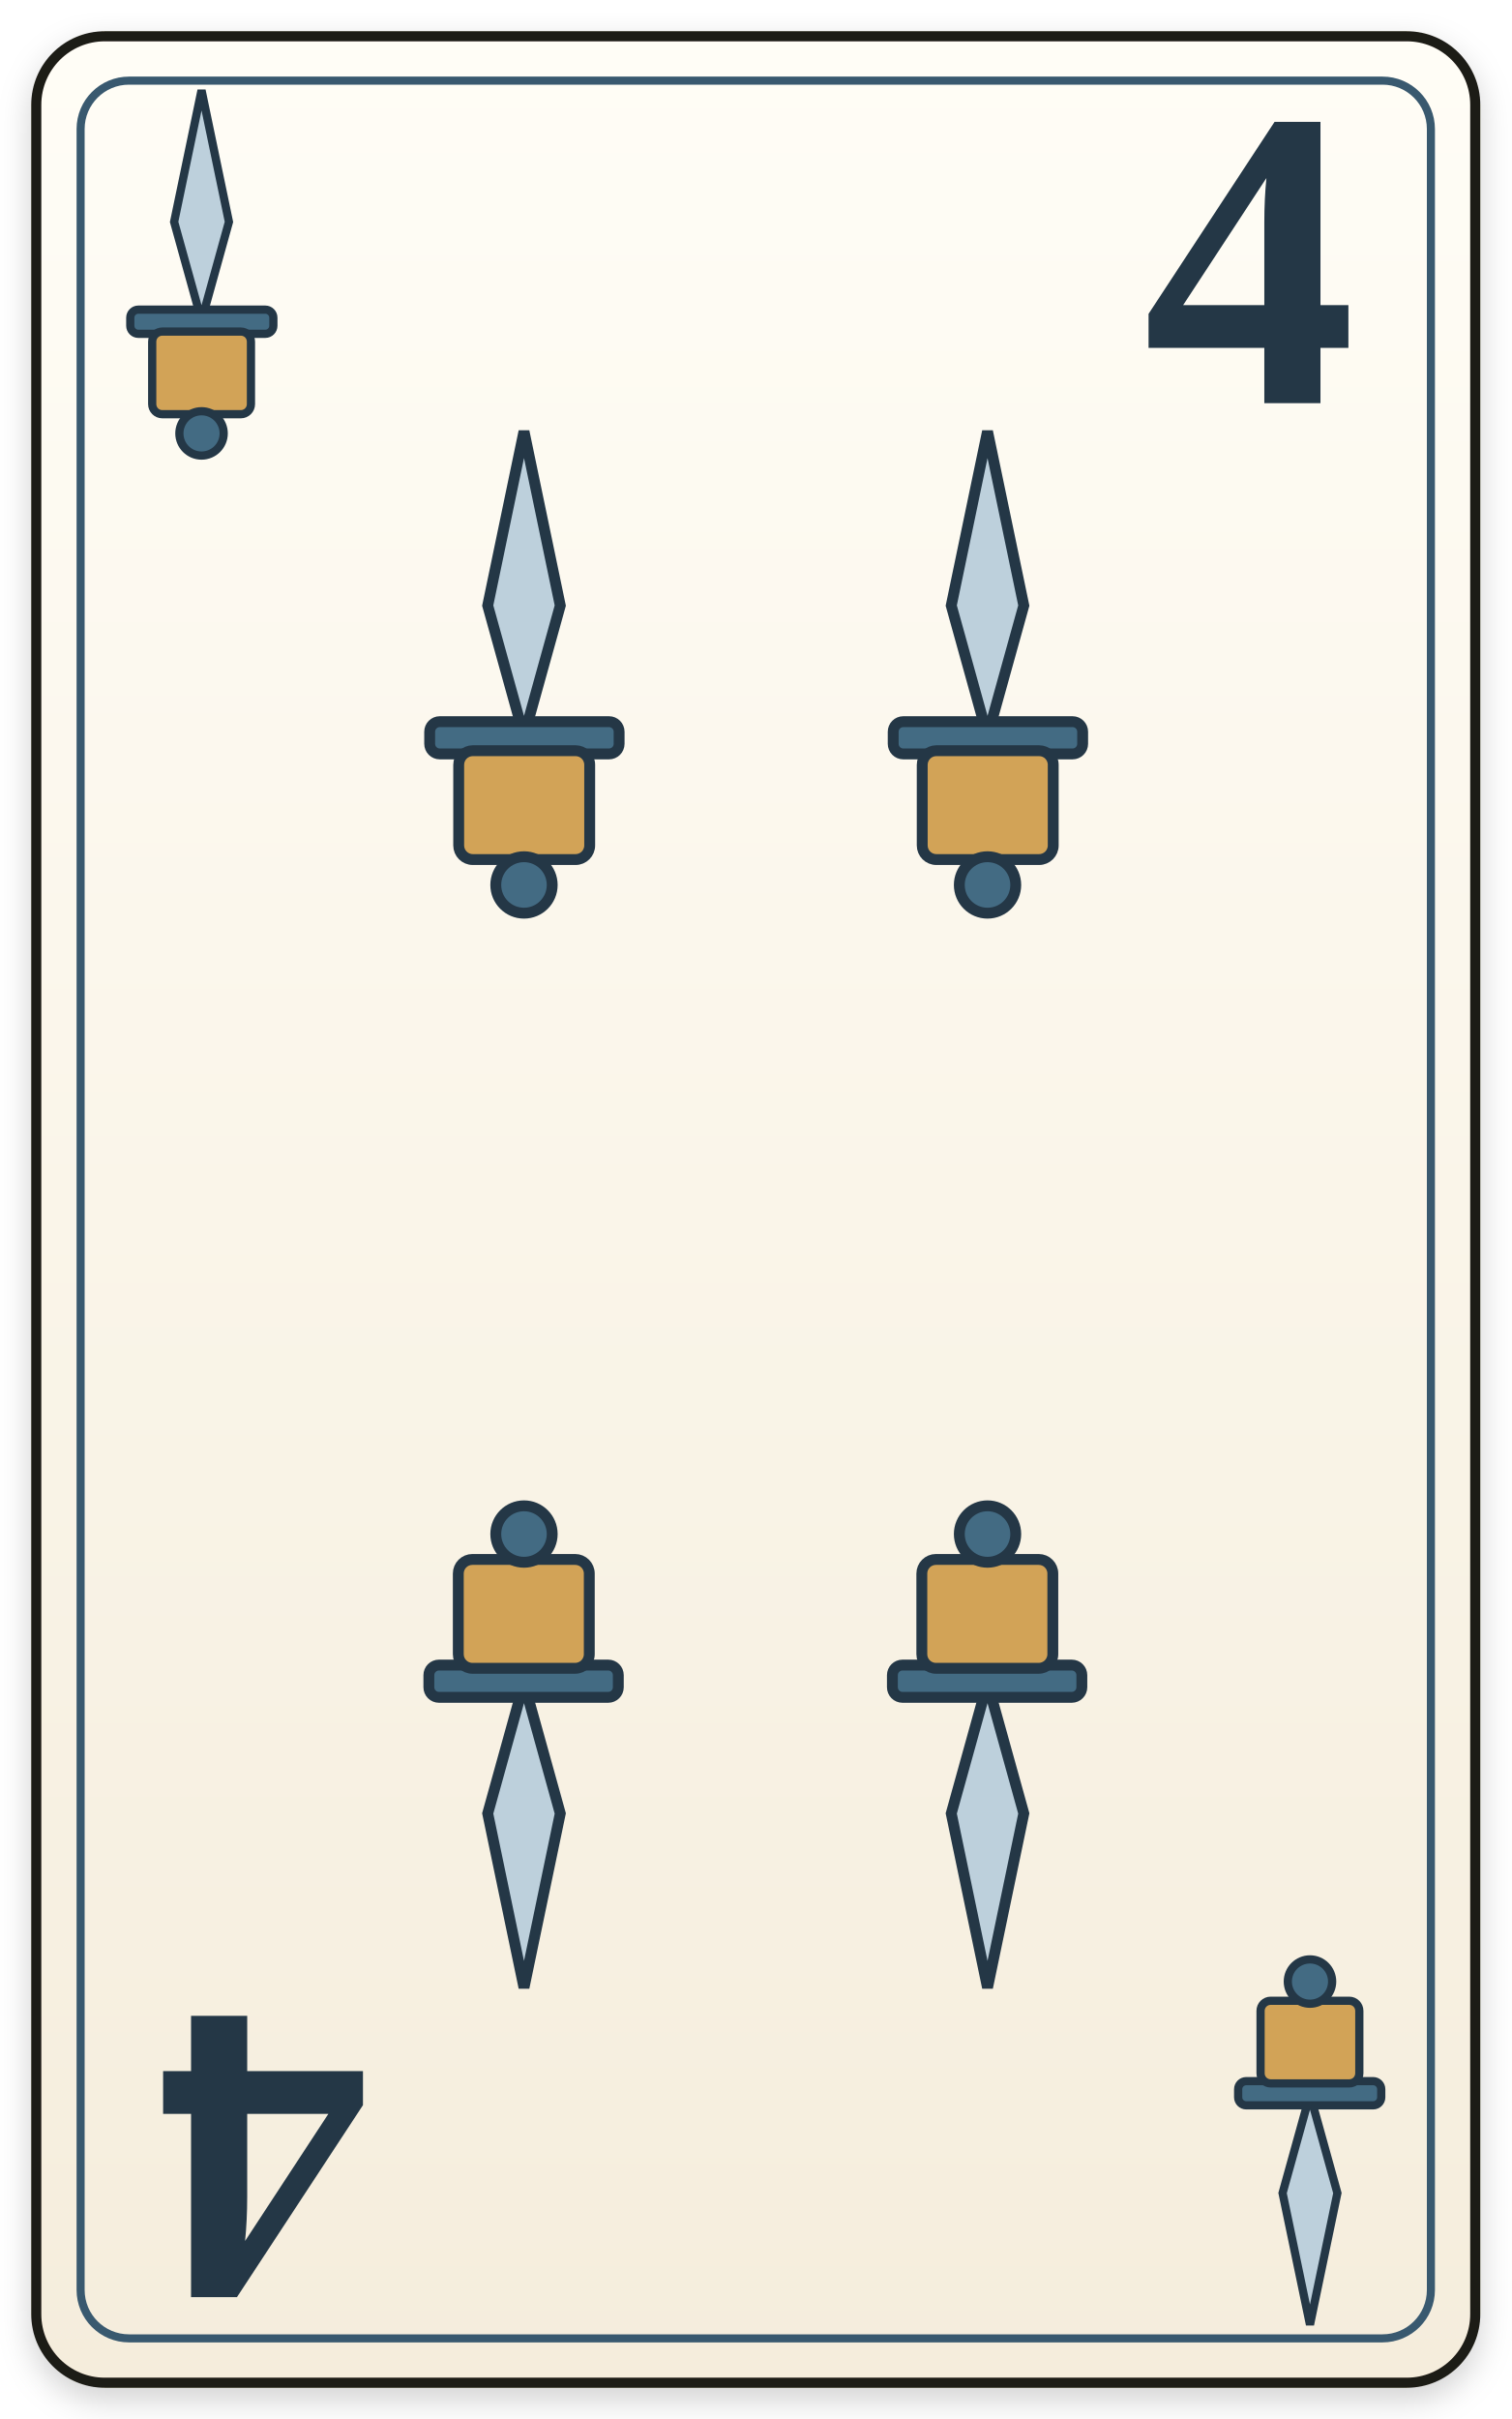
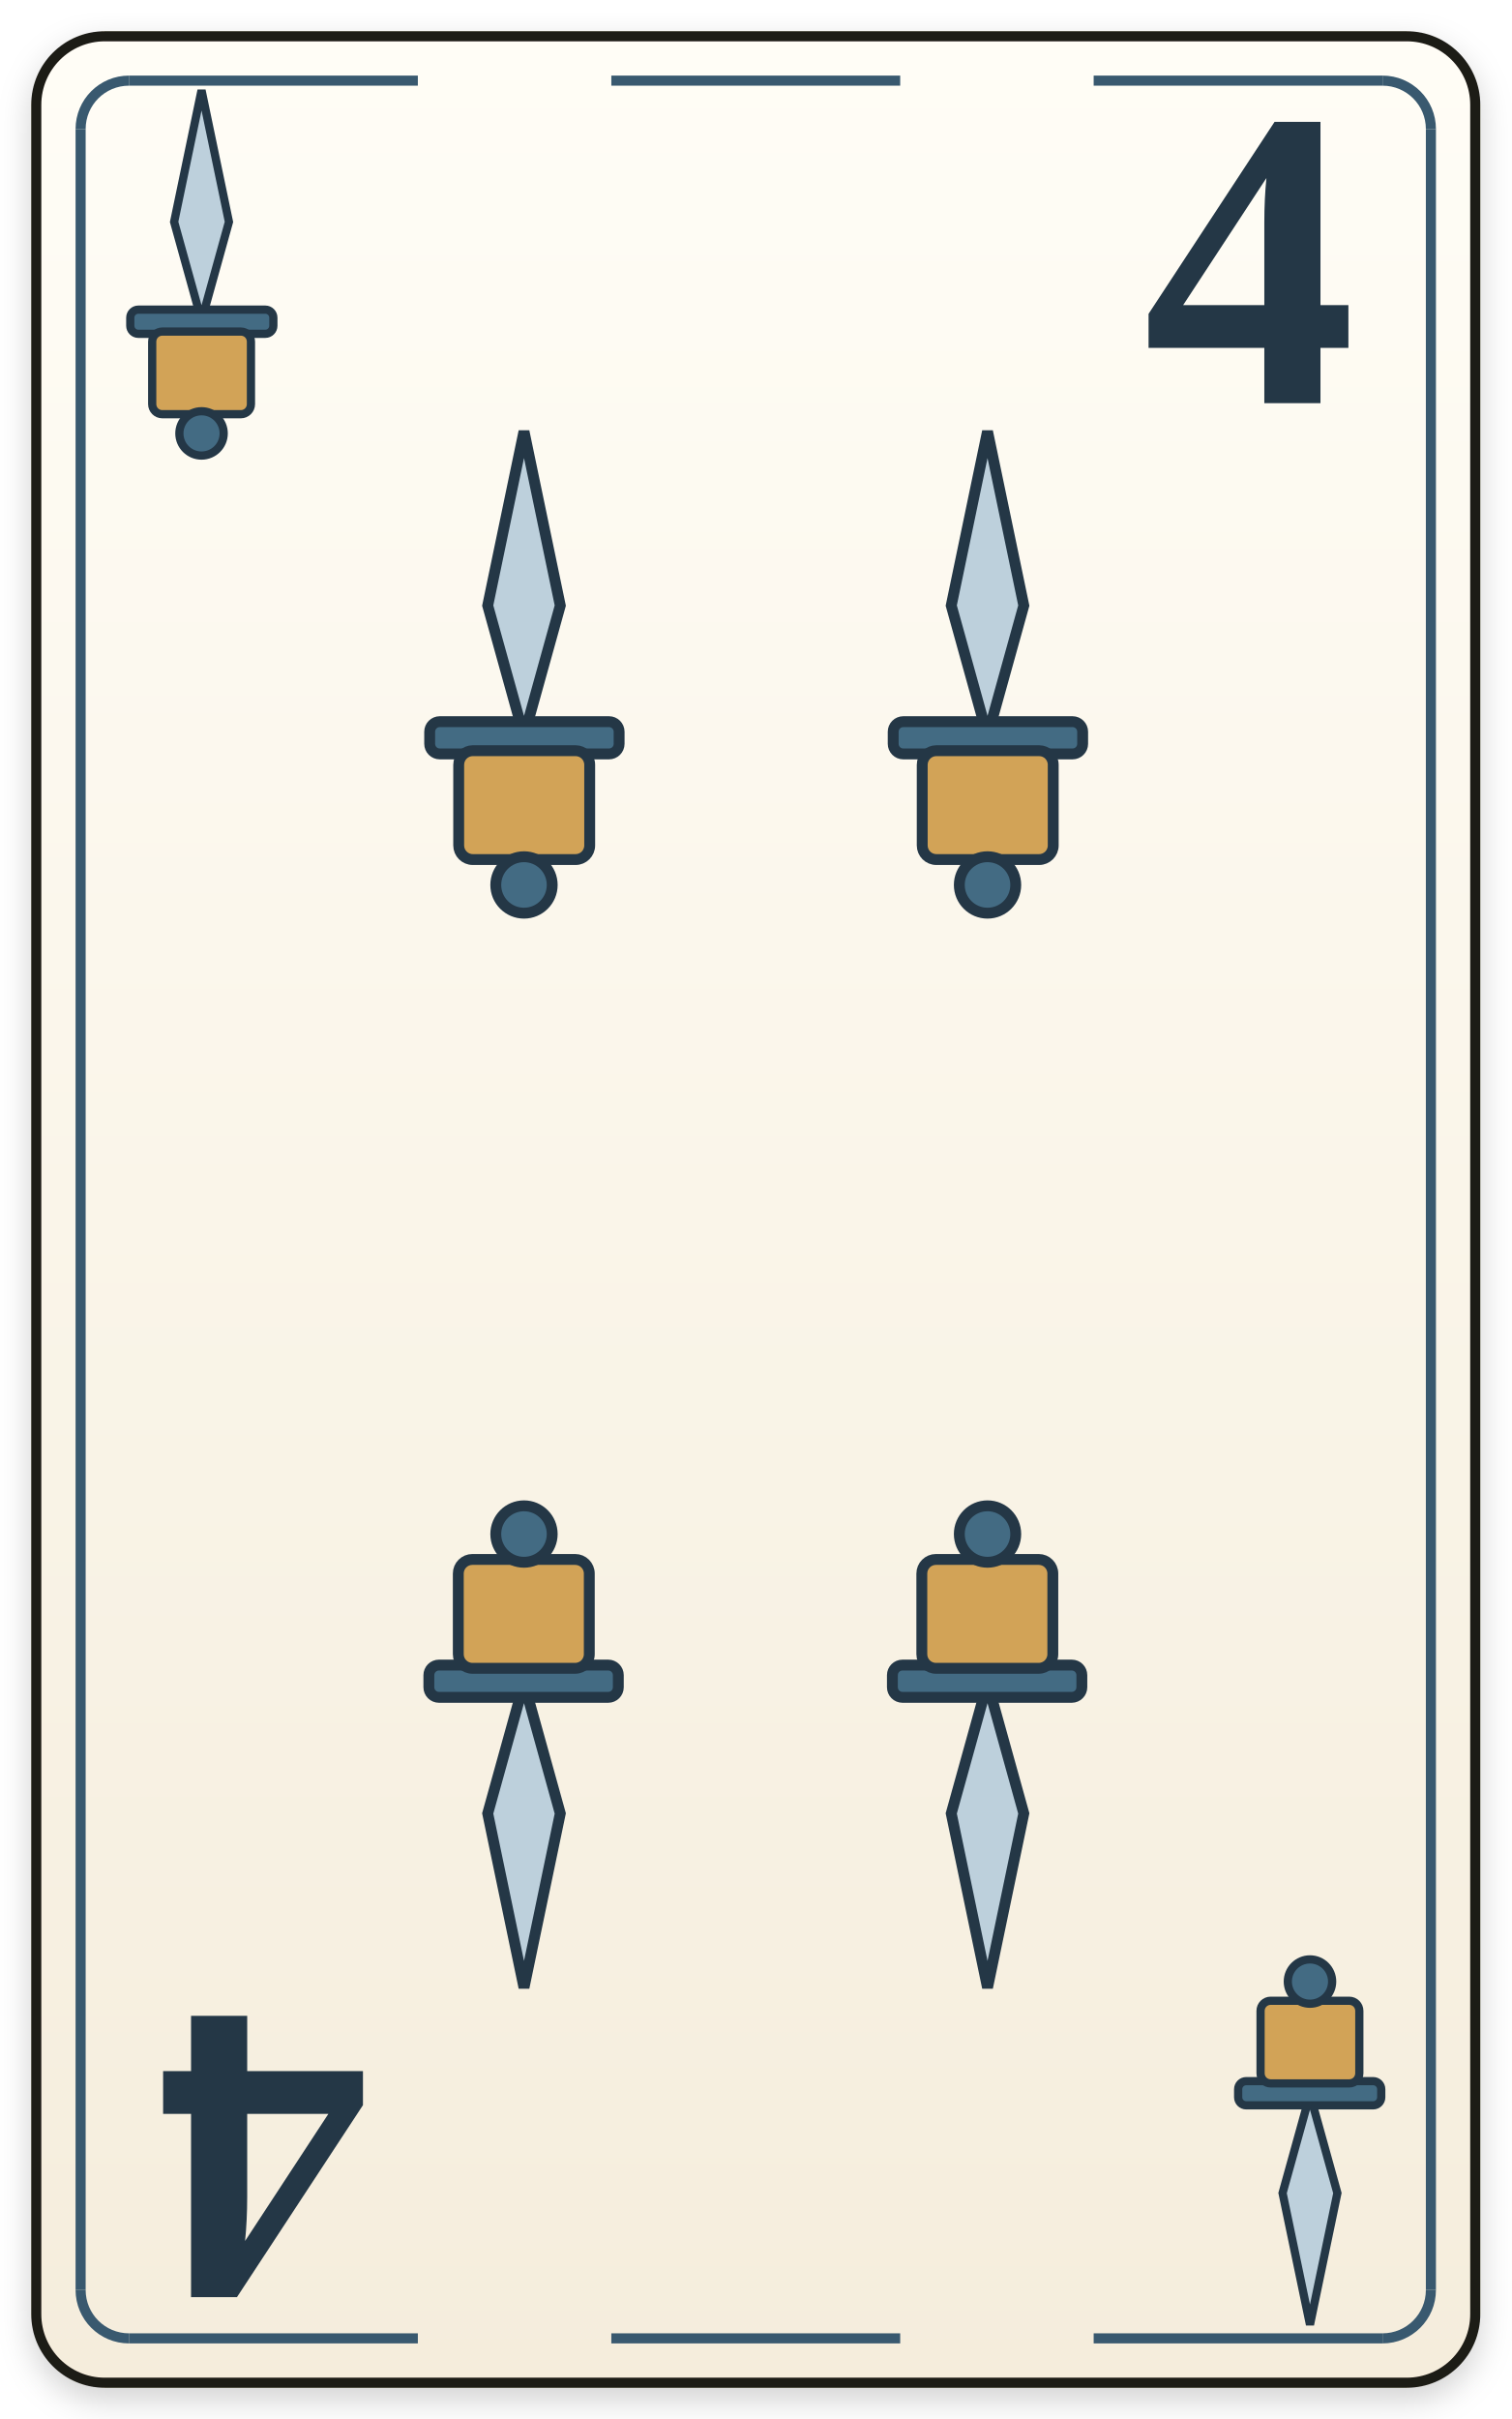
<svg xmlns="http://www.w3.org/2000/svg" width="750" height="1200" viewBox="0 0 750 1200" role="img" aria-labelledby="title desc">
  <defs>
    <linearGradient id="paperGradient" x1="0" y1="0" x2="0" y2="1">
      <stop offset="0%" stop-color="#fffdf6" />
      <stop offset="100%" stop-color="#f5eddc" />
    </linearGradient>
    <filter id="shadow" x="-20%" y="-20%" width="140%" height="140%">
      <feDropShadow dx="0" dy="6" stdDeviation="8" flood-color="#000000" flood-opacity="0.18" />
    </filter>
  </defs>
  <rect x="18" y="18" width="714" height="1164" rx="34" fill="url(#paperGradient)" stroke="#1f1b16" stroke-width="5" filter="url(#shadow)" />
-   <rect x="40" y="40" width="670" height="1120" rx="24" fill="none" stroke="#39596f" stroke-width="4" />
+   <path d="M 40 64 V 1136" fill="none" stroke="#39596f" stroke-width="5" />
+   <path d="M 710 64 V 1136" fill="none" stroke="#39596f" stroke-width="5" />
+   <path d="M 40 64 A 24 24 0 0 1 64 40" fill="none" stroke="#39596f" stroke-width="5" />
+   <path d="M 686 40 A 24 24 0 0 1 710 64" fill="none" stroke="#39596f" stroke-width="5" />
+   <path d="M 40 1136 A 24 24 0 0 0 64 1160" fill="none" stroke="#39596f" stroke-width="5" />
+   <path d="M 686 1160 A 24 24 0 0 0 710 1136" fill="none" stroke="#39596f" stroke-width="5" />
+   <path d="M 64 40 H 207.333" fill="none" stroke="#39596f" stroke-width="5" />
+   <path d="M 303.333 40 H 446.667" fill="none" stroke="#39596f" stroke-width="5" />
+   <path d="M 542.667 40 H 686" fill="none" stroke="#39596f" stroke-width="5" />
+   <path d="M 64 1160 H 207.333" fill="none" stroke="#39596f" stroke-width="5" />
+   <path d="M 303.333 1160 H 446.667" fill="none" stroke="#39596f" stroke-width="5" />
+   <path d="M 542.667 1160 H 686" fill="none" stroke="#39596f" stroke-width="5" />
  <g transform="translate(100 140) rotate(0)">
    <path d="M 0 -95.2 L 13.6 -29.92 L 0 19.04 L -13.6 -29.92 Z" fill="#bdd0dc" stroke="#243746" stroke-width="4.08" />
    <rect x="-35.36" y="13.6" width="71" height="12" rx="4" fill="#436b83" stroke="#243746" stroke-width="4.08" />
    <rect x="-24.48" y="24.48" width="49" height="41" rx="5" fill="#d2a357" stroke="#243746" stroke-width="4.08" />
    <circle cy="75" r="11" fill="#436b83" stroke="#243746" stroke-width="4.08" />
  </g>
  <g transform="translate(750 1198) rotate(180)">
    <g transform="translate(100 140) rotate(0)">
      <path d="M 0 -95.2 L 13.6 -29.92 L 0 19.04 L -13.6 -29.92 Z" fill="#bdd0dc" stroke="#243746" stroke-width="4.08" />
      <rect x="-35.36" y="13.6" width="71" height="12" rx="4" fill="#436b83" stroke="#243746" stroke-width="4.08" />
      <rect x="-24.48" y="24.48" width="49" height="41" rx="5" fill="#d2a357" stroke="#243746" stroke-width="4.08" />
      <circle cy="75" r="11" fill="#436b83" stroke="#243746" stroke-width="4.08" />
    </g>
  </g>
  <text x="620" y="200" text-anchor="middle" font-size="212" font-family="Georgia, Times New Roman, serif" font-weight="700" fill="#243746">4</text>
  <g transform="translate(130 1000) rotate(180)">
    <text x="0" y="0" text-anchor="middle" font-size="212" font-family="Georgia, Times New Roman, serif" font-weight="700" fill="#243746">4</text>
  </g>
  <g transform="translate(260 340) rotate(0)">
    <path d="M 0 -126 L 18 -39.6 L 0 25.2 L -18 -39.6 Z" fill="#bdd0dc" stroke="#243746" stroke-width="5.4" />
    <rect x="-46.8" y="18" width="94" height="16" rx="5" fill="#436b83" stroke="#243746" stroke-width="5.4" />
    <rect x="-32.4" y="32.4" width="65" height="54" rx="7" fill="#d2a357" stroke="#243746" stroke-width="5.4" />
    <circle cy="99" r="14" fill="#436b83" stroke="#243746" stroke-width="5.4" />
  </g>
  <g transform="translate(490 340) rotate(0)">
    <path d="M 0 -126 L 18 -39.6 L 0 25.2 L -18 -39.6 Z" fill="#bdd0dc" stroke="#243746" stroke-width="5.4" />
    <rect x="-46.8" y="18" width="94" height="16" rx="5" fill="#436b83" stroke="#243746" stroke-width="5.4" />
    <rect x="-32.4" y="32.4" width="65" height="54" rx="7" fill="#d2a357" stroke="#243746" stroke-width="5.4" />
    <circle cy="99" r="14" fill="#436b83" stroke="#243746" stroke-width="5.4" />
  </g>
  <g transform="translate(260 860) rotate(180)">
    <path d="M 0 -126 L 18 -39.6 L 0 25.2 L -18 -39.6 Z" fill="#bdd0dc" stroke="#243746" stroke-width="5.4" />
    <rect x="-46.8" y="18" width="94" height="16" rx="5" fill="#436b83" stroke="#243746" stroke-width="5.4" />
    <rect x="-32.4" y="32.4" width="65" height="54" rx="7" fill="#d2a357" stroke="#243746" stroke-width="5.4" />
    <circle cy="99" r="14" fill="#436b83" stroke="#243746" stroke-width="5.4" />
  </g>
  <g transform="translate(490 860) rotate(180)">
    <path d="M 0 -126 L 18 -39.6 L 0 25.2 L -18 -39.6 Z" fill="#bdd0dc" stroke="#243746" stroke-width="5.4" />
    <rect x="-46.8" y="18" width="94" height="16" rx="5" fill="#436b83" stroke="#243746" stroke-width="5.4" />
    <rect x="-32.4" y="32.4" width="65" height="54" rx="7" fill="#d2a357" stroke="#243746" stroke-width="5.4" />
    <circle cy="99" r="14" fill="#436b83" stroke="#243746" stroke-width="5.4" />
  </g>
</svg>
